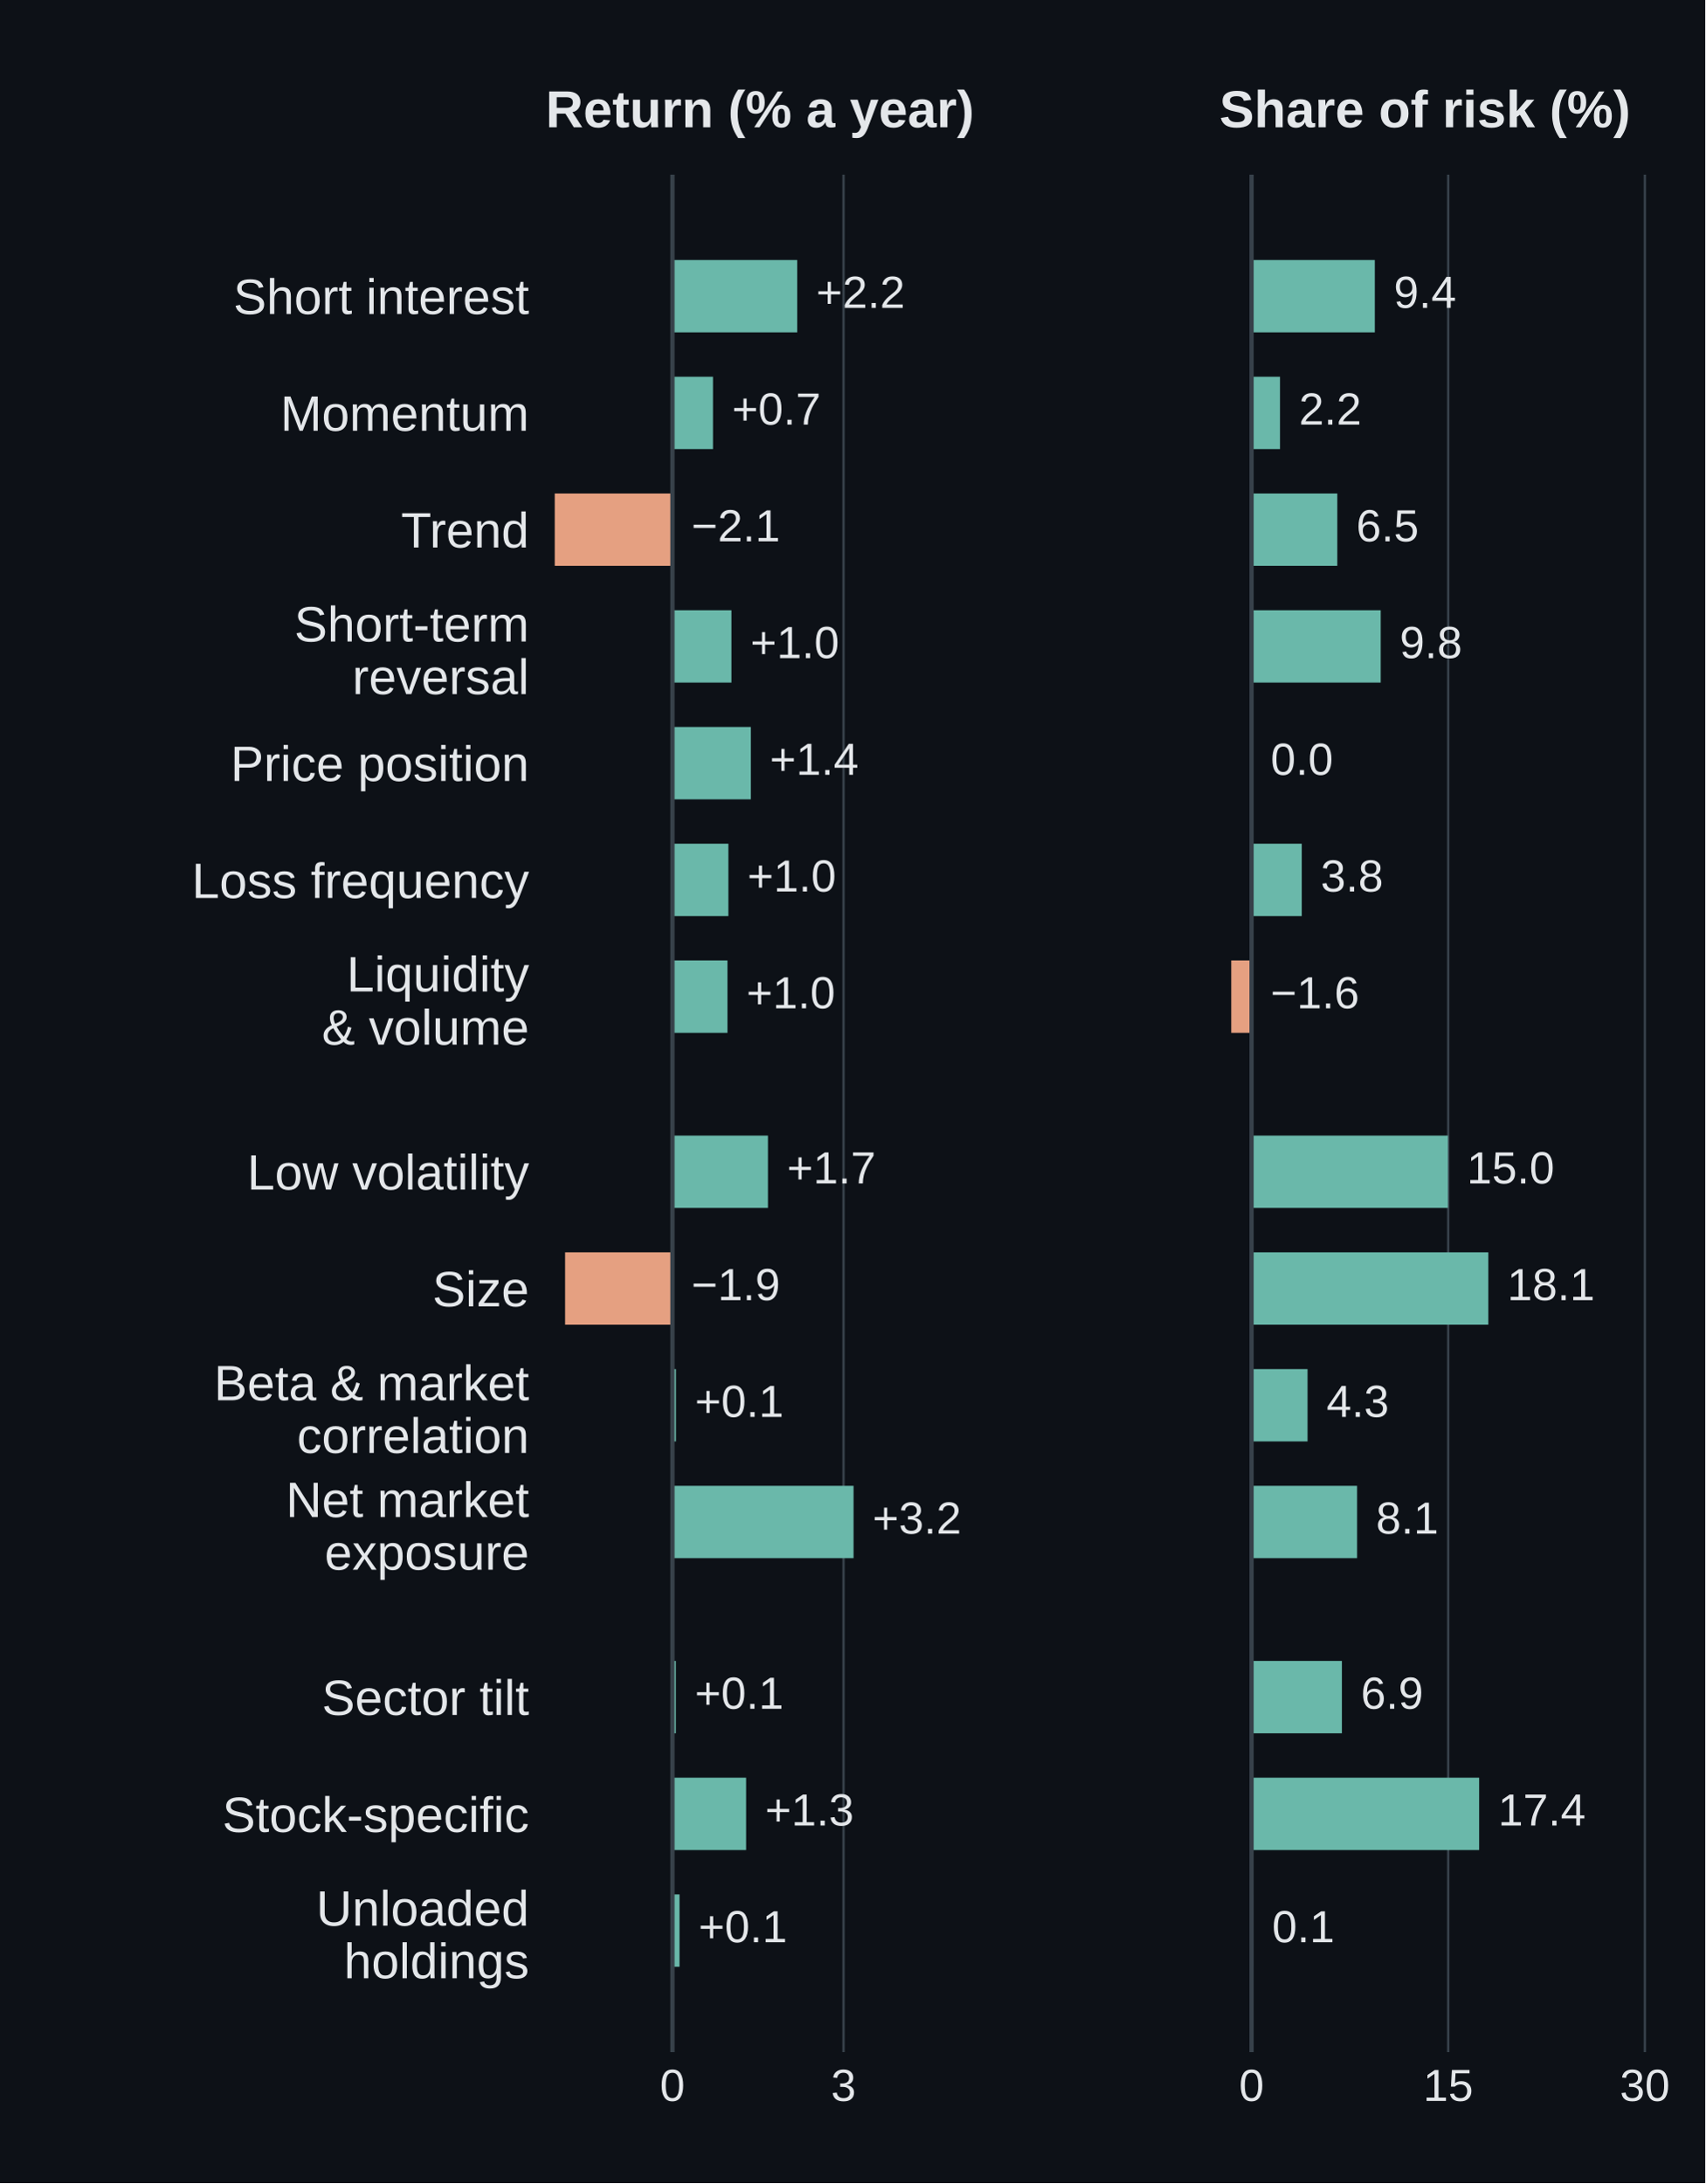
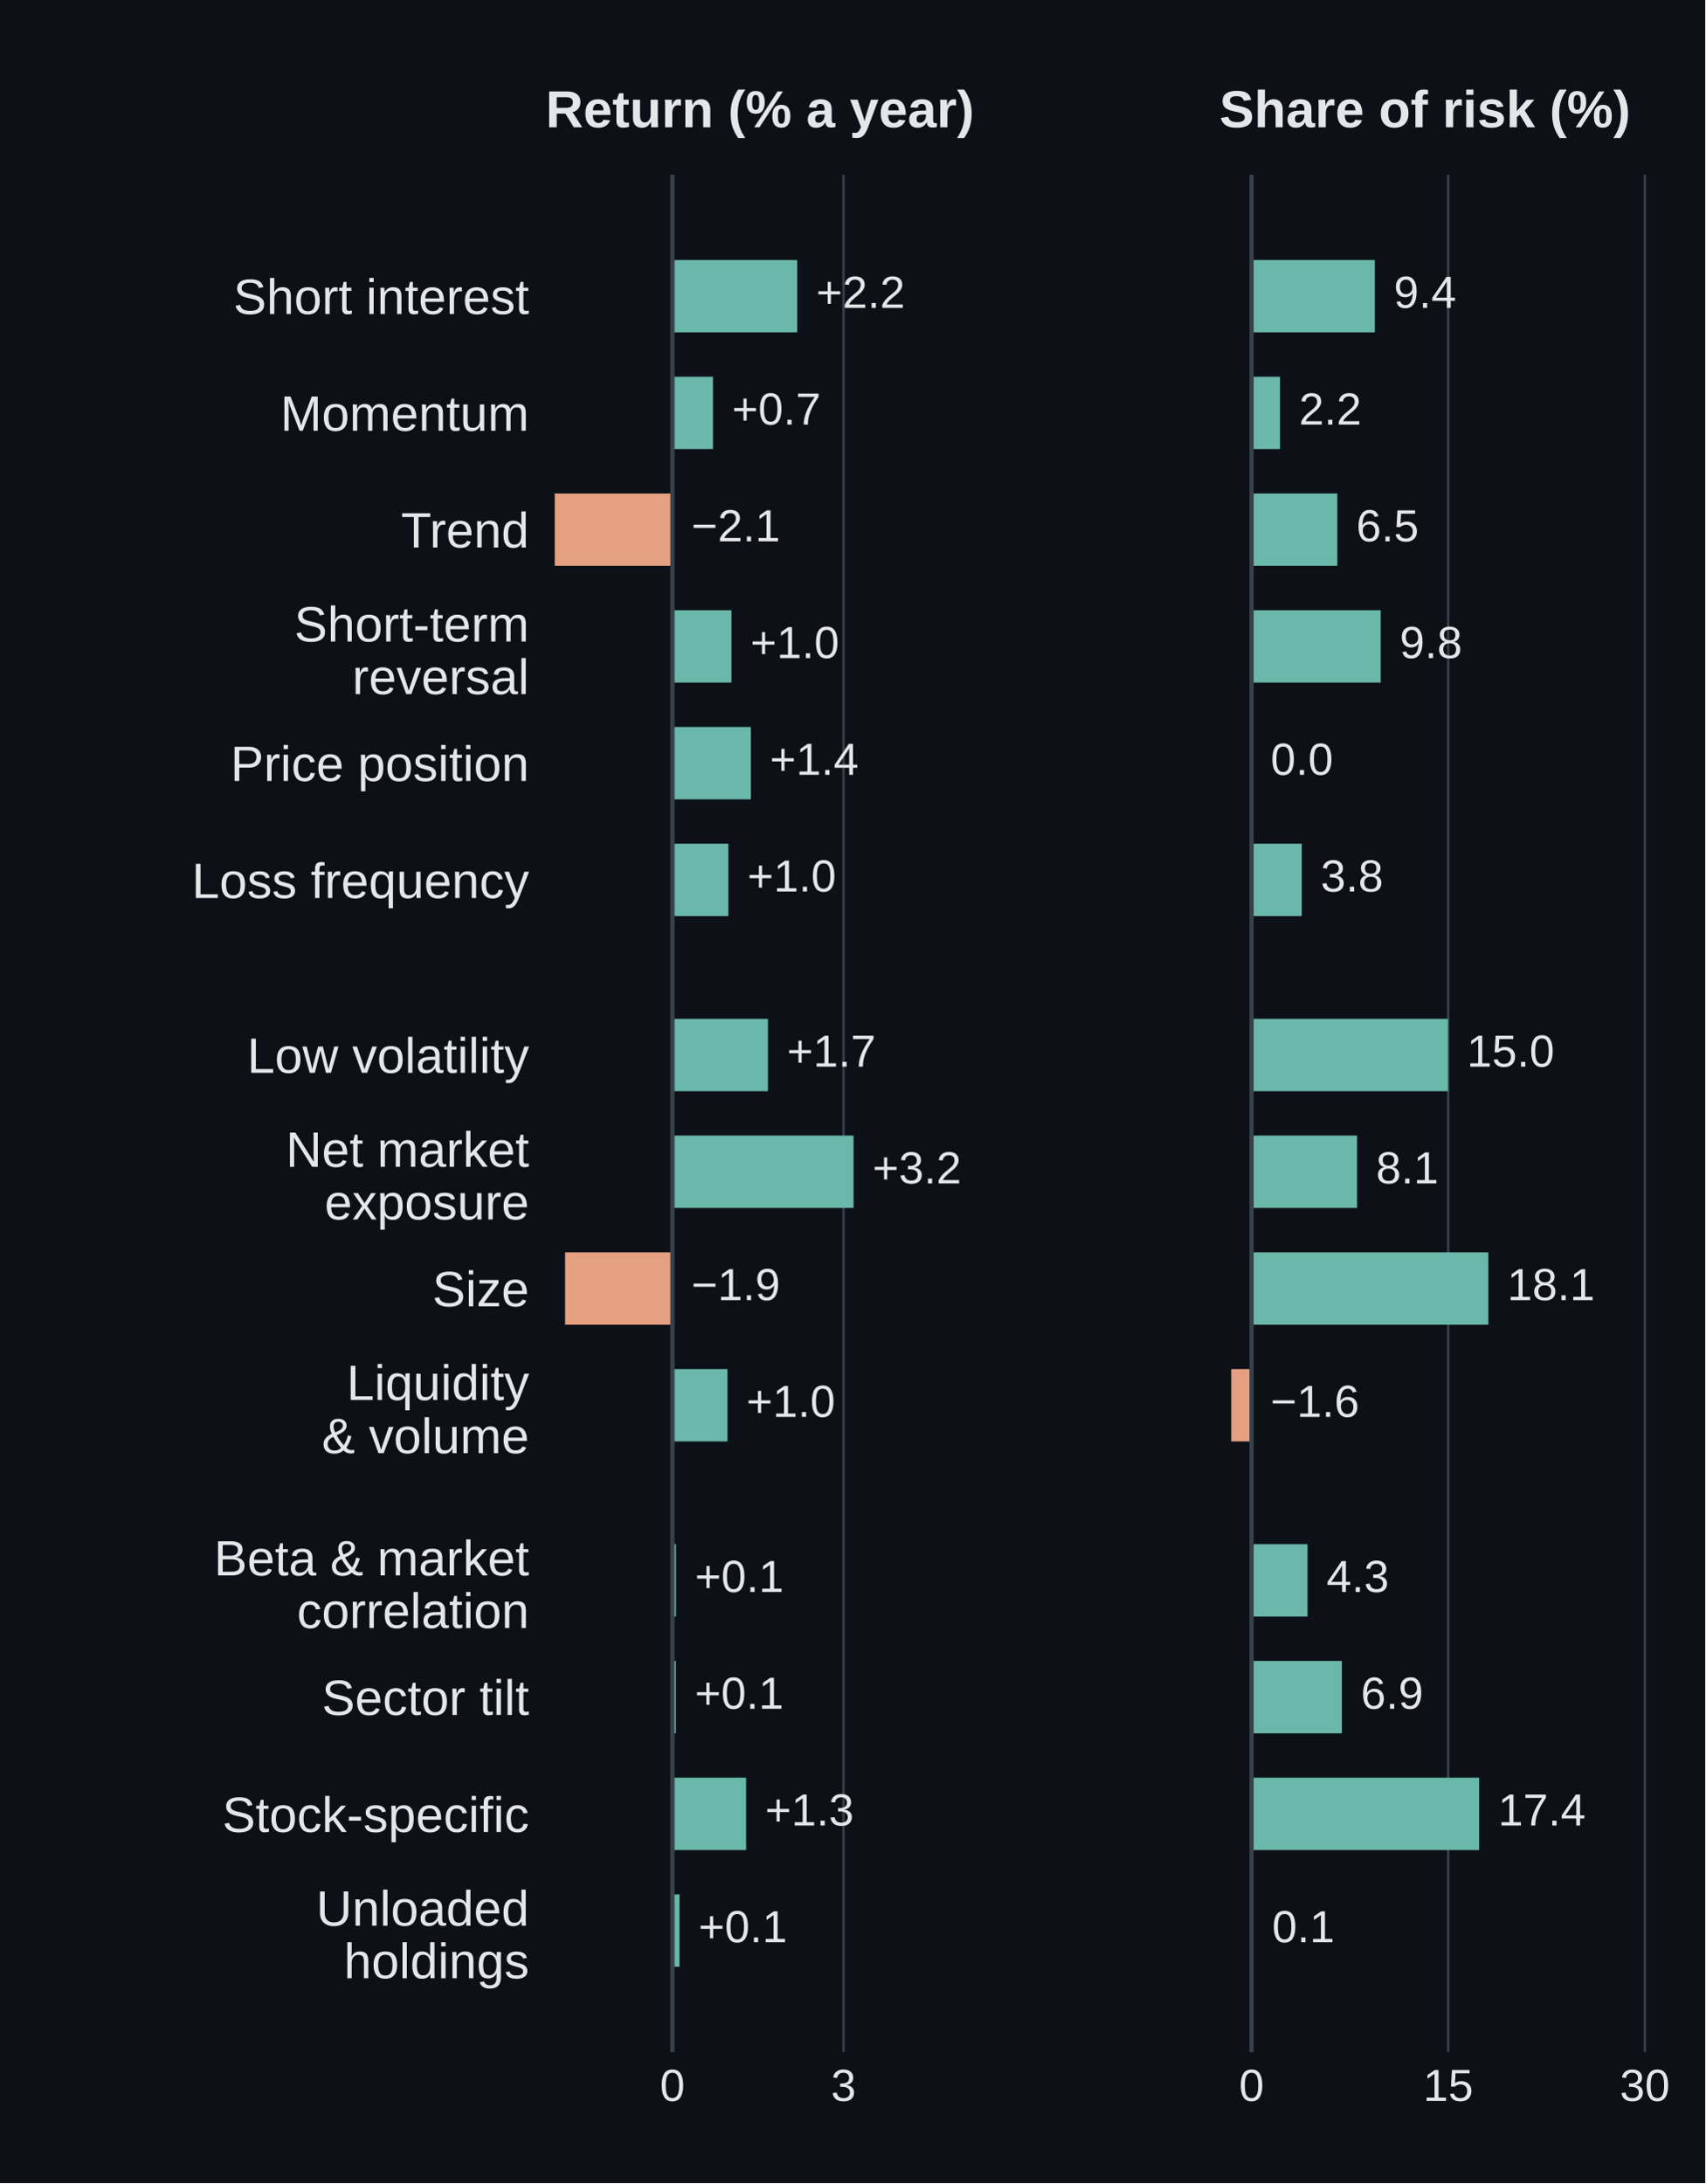
<svg xmlns="http://www.w3.org/2000/svg" width="360pt" height="460.8pt" viewBox="0 0 360 460.8" version="1.1">
  <defs>
    <style type="text/css">*{stroke-linejoin: round; stroke-linecap: butt}</style>
  </defs>
  <g id="figure_1">
    <g id="patch_1">
      <path d="M 0 460.8 L 360 460.8 L 360 0 L 0 0 z " style="fill: #0d1117" />
    </g>
    <g id="axes_1">
      <g id="patch_2">
        <path d="M 115.2 433.152 L 206.965 433.152 L 206.965 36.864 L 115.2 36.864 z " style="fill: #0d1117" />
      </g>
      <g id="matplotlib.axis_1">
        <g id="xtick_1">
          <g id="line2d_1">
            <path d="M 141.961 433.152 L 141.961 36.864 " clip-path="url(#p459f32c716)" style="fill: none; stroke: #37414a; stroke-width: 0.5; stroke-linecap: square" />
          </g>
          <g id="line2d_2" />
          <g id="text_1">
            <text style="font-size: 9.5px; font-family: 'Arial', 'DejaVu Sans', sans-serif; text-anchor: middle; fill: #e4e7ea" x="141.961" y="443.452" transform="rotate(-0 141.9613 443.4519)">0</text>
          </g>
        </g>
        <g id="xtick_2">
          <g id="line2d_3">
            <path d="M 178.08 433.152 L 178.08 36.864 " clip-path="url(#p459f32c716)" style="fill: none; stroke: #37414a; stroke-width: 0.5; stroke-linecap: square" />
          </g>
          <g id="line2d_4" />
          <g id="text_2">
            <text style="font-size: 9.5px; font-family: 'Arial', 'DejaVu Sans', sans-serif; text-anchor: middle; fill: #e4e7ea" x="178.08" y="443.452" transform="rotate(-0 178.0797 443.4519)">3</text>
          </g>
        </g>
      </g>
      <g id="matplotlib.axis_2">
        <g id="ytick_1">
          <g id="line2d_5" />
          <g id="text_3">
            <text style="font-size: 10.5px; font-family: 'Arial', 'DejaVu Sans', sans-serif; text-anchor: end; fill: #e4e7ea" x="111.7" y="66.274" transform="rotate(-0 111.7 66.27387)">Short interest</text>
          </g>
        </g>
        <g id="ytick_2">
          <g id="line2d_6" />
          <g id="text_4">
            <text style="font-size: 10.5px; font-family: 'Arial', 'DejaVu Sans', sans-serif; text-anchor: end; fill: #e4e7ea" x="111.7" y="90.916" transform="rotate(-0 111.7 90.91558)">Momentum</text>
          </g>
        </g>
        <g id="ytick_3">
          <g id="line2d_7" />
          <g id="text_5">
            <text style="font-size: 10.5px; font-family: 'Arial', 'DejaVu Sans', sans-serif; text-anchor: end; fill: #e4e7ea" x="111.7" y="115.557" transform="rotate(-0 111.7 115.5573)">Trend</text>
          </g>
        </g>
        <g id="ytick_4">
          <g id="line2d_8" />
          <g id="text_6">
            <text style="font-size: 10.5px; font-family: 'Arial', 'DejaVu Sans', sans-serif; fill: #e4e7ea" transform="translate(62.11047 135.3977)">Short-term</text>
            <text style="font-size: 10.5px; font-family: 'Arial', 'DejaVu Sans', sans-serif; fill: #e4e7ea" transform="translate(74.35773 146.5034)">reversal</text>
          </g>
        </g>
        <g id="ytick_5">
          <g id="line2d_9" />
          <g id="text_7">
            <text style="font-size: 10.5px; font-family: 'Arial', 'DejaVu Sans', sans-serif; text-anchor: end; fill: #e4e7ea" x="111.7" y="164.841" transform="rotate(-0 111.7 164.8407)">Price position</text>
          </g>
        </g>
        <g id="ytick_6">
          <g id="line2d_10" />
          <g id="text_8">
            <text style="font-size: 10.5px; font-family: 'Arial', 'DejaVu Sans', sans-serif; text-anchor: end; fill: #e4e7ea" x="111.7" y="189.546" transform="rotate(-0 111.7 189.5464)">Loss frequency</text>
          </g>
        </g>
        <g id="ytick_7">
          <g id="line2d_11" />
          <g id="text_9">
-             <text style="font-size: 10.5px; font-family: 'Arial', 'DejaVu Sans', sans-serif; fill: #e4e7ea" transform="translate(73.17812 209.2613)">Liquidity</text>
-             <text style="font-size: 10.5px; font-family: 'Arial', 'DejaVu Sans', sans-serif; fill: #e4e7ea" transform="translate(67.93305 220.4901)">&amp; volume</text>
+             <text style="font-size: 10.5px; font-family: 'Arial', 'DejaVu Sans', sans-serif; text-anchor: end; fill: #e4e7ea" x="111.7" y="226.445" transform="rotate(-0 111.7 226.445)">Low volatility</text>
          </g>
        </g>
        <g id="ytick_8">
          <g id="line2d_12" />
          <g id="text_10">
-             <text style="font-size: 10.5px; font-family: 'Arial', 'DejaVu Sans', sans-serif; text-anchor: end; fill: #e4e7ea" x="111.7" y="251.087" transform="rotate(-0 111.7 251.0867)">Low volatility</text>
+             <text style="font-size: 10.5px; font-family: 'Arial', 'DejaVu Sans', sans-serif; fill: #e4e7ea" transform="translate(60.35664 246.2854)">Net market</text>
+             <text style="font-size: 10.5px; font-family: 'Arial', 'DejaVu Sans', sans-serif; fill: #e4e7ea" transform="translate(68.50891 257.3911)">exposure</text>
          </g>
        </g>
        <g id="ytick_9">
          <g id="line2d_13" />
          <g id="text_11">
            <text style="font-size: 10.5px; font-family: 'Arial', 'DejaVu Sans', sans-serif; text-anchor: end; fill: #e4e7ea" x="111.7" y="275.728" transform="rotate(-0 111.7 275.7284)">Size</text>
          </g>
        </g>
        <g id="ytick_10">
          <g id="line2d_14" />
          <g id="text_12">
-             <text style="font-size: 10.5px; font-family: 'Arial', 'DejaVu Sans', sans-serif; fill: #e4e7ea" transform="translate(45.17594 295.5688)">Beta &amp; market</text>
-             <text style="font-size: 10.5px; font-family: 'Arial', 'DejaVu Sans', sans-serif; fill: #e4e7ea" transform="translate(62.67977 306.6746)">correlation</text>
+             <text style="font-size: 10.5px; font-family: 'Arial', 'DejaVu Sans', sans-serif; fill: #e4e7ea" transform="translate(73.17812 295.5073)">Liquidity</text>
+             <text style="font-size: 10.5px; font-family: 'Arial', 'DejaVu Sans', sans-serif; fill: #e4e7ea" transform="translate(67.93305 306.7361)">&amp; volume</text>
          </g>
        </g>
        <g id="ytick_11">
          <g id="line2d_15" />
          <g id="text_13">
-             <text style="font-size: 10.5px; font-family: 'Arial', 'DejaVu Sans', sans-serif; fill: #e4e7ea" transform="translate(60.35664 320.2106)">Net market</text>
-             <text style="font-size: 10.5px; font-family: 'Arial', 'DejaVu Sans', sans-serif; fill: #e4e7ea" transform="translate(68.50891 331.3163)">exposure</text>
+             <text style="font-size: 10.5px; font-family: 'Arial', 'DejaVu Sans', sans-serif; fill: #e4e7ea" transform="translate(45.17594 332.5314)">Beta &amp; market</text>
+             <text style="font-size: 10.5px; font-family: 'Arial', 'DejaVu Sans', sans-serif; fill: #e4e7ea" transform="translate(62.67977 343.6371)">correlation</text>
          </g>
        </g>
        <g id="ytick_12">
          <g id="line2d_16" />
          <g id="text_14">
            <text style="font-size: 10.5px; font-family: 'Arial', 'DejaVu Sans', sans-serif; text-anchor: end; fill: #e4e7ea" x="111.7" y="361.974" transform="rotate(-0 111.7 361.9744)">Sector tilt</text>
          </g>
        </g>
        <g id="ytick_13">
          <g id="line2d_17" />
          <g id="text_15">
            <text style="font-size: 10.5px; font-family: 'Arial', 'DejaVu Sans', sans-serif; text-anchor: end; fill: #e4e7ea" x="111.7" y="386.68" transform="rotate(-0 111.7 386.6801)">Stock-specific</text>
          </g>
        </g>
        <g id="ytick_14">
          <g id="line2d_18" />
          <g id="text_16">
            <text style="font-size: 10.5px; font-family: 'Arial', 'DejaVu Sans', sans-serif; fill: #e4e7ea" transform="translate(66.75016 406.4565)">Unloaded</text>
            <text style="font-size: 10.5px; font-family: 'Arial', 'DejaVu Sans', sans-serif; fill: #e4e7ea" transform="translate(72.58914 417.5623)">holdings</text>
          </g>
        </g>
      </g>
      <g id="patch_3">
        <path d="M 141.961 54.877 L 168.304 54.877 L 168.304 70.155 L 141.961 70.155 z " clip-path="url(#p459f32c716)" style="fill: #6ab8aa" />
      </g>
      <g id="patch_4">
        <path d="M 141.961 79.519 L 150.521 79.519 L 150.521 94.797 L 141.961 94.797 z " clip-path="url(#p459f32c716)" style="fill: #6ab8aa" />
      </g>
      <g id="patch_5">
        <path d="M 141.961 104.161 L 117.112 104.161 L 117.112 119.438 L 141.961 119.438 z " clip-path="url(#p459f32c716)" style="fill: #e5a081" />
      </g>
      <g id="patch_6">
        <path d="M 141.961 128.802 L 154.422 128.802 L 154.422 144.08 L 141.961 144.08 z " clip-path="url(#p459f32c716)" style="fill: #6ab8aa" />
      </g>
      <g id="patch_7">
        <path d="M 141.961 153.444 L 158.516 153.444 L 158.516 168.722 L 141.961 168.722 z " clip-path="url(#p459f32c716)" style="fill: #6ab8aa" />
      </g>
      <g id="patch_8">
        <path d="M 141.961 178.086 L 153.772 178.086 L 153.772 193.364 L 141.961 193.364 z " clip-path="url(#p459f32c716)" style="fill: #6ab8aa" />
      </g>
      <g id="patch_9">
-         <path d="M 141.961 202.727 L 153.579 202.727 L 153.579 218.005 L 141.961 218.005 z " clip-path="url(#p459f32c716)" style="fill: #6ab8aa" />
+         <path d="M 141.961 215.048 L 162.127 215.048 L 162.127 230.326 L 141.961 230.326 z " clip-path="url(#p459f32c716)" style="fill: #6ab8aa" />
      </g>
      <g id="patch_10">
-         <path d="M 141.961 239.69 L 162.127 239.69 L 162.127 254.968 L 141.961 254.968 z " clip-path="url(#p459f32c716)" style="fill: #6ab8aa" />
+         <path d="M 141.961 239.69 L 180.199 239.69 L 180.199 254.968 L 141.961 254.968 z " clip-path="url(#p459f32c716)" style="fill: #6ab8aa" />
      </g>
      <g id="patch_11">
        <path d="M 141.961 264.332 L 119.303 264.332 L 119.303 279.609 L 141.961 279.609 z " clip-path="url(#p459f32c716)" style="fill: #e5a081" />
      </g>
      <g id="patch_12">
-         <path d="M 141.961 288.973 L 142.708 288.973 L 142.708 304.251 L 141.961 304.251 z " clip-path="url(#p459f32c716)" style="fill: #6ab8aa" />
+         <path d="M 141.961 288.973 L 153.579 288.973 L 153.579 304.251 L 141.961 304.251 z " clip-path="url(#p459f32c716)" style="fill: #6ab8aa" />
      </g>
      <g id="patch_13">
-         <path d="M 141.961 313.615 L 180.199 313.615 L 180.199 328.893 L 141.961 328.893 z " clip-path="url(#p459f32c716)" style="fill: #6ab8aa" />
+         <path d="M 141.961 325.936 L 142.708 325.936 L 142.708 341.214 L 141.961 341.214 z " clip-path="url(#p459f32c716)" style="fill: #6ab8aa" />
      </g>
      <g id="patch_14">
        <path d="M 141.961 350.578 L 142.684 350.578 L 142.684 365.855 L 141.961 365.855 z " clip-path="url(#p459f32c716)" style="fill: #6ab8aa" />
      </g>
      <g id="patch_15">
        <path d="M 141.961 375.219 L 157.516 375.219 L 157.516 390.497 L 141.961 390.497 z " clip-path="url(#p459f32c716)" style="fill: #6ab8aa" />
      </g>
      <g id="patch_16">
        <path d="M 141.961 399.861 L 143.454 399.861 L 143.454 415.139 L 141.961 415.139 z " clip-path="url(#p459f32c716)" style="fill: #6ab8aa" />
      </g>
      <g id="line2d_19">
        <path d="M 141.961 433.152 L 141.961 36.864 " clip-path="url(#p459f32c716)" style="fill: none; stroke: #37414a; stroke-width: 0.9; stroke-linecap: square" />
      </g>
      <g id="text_17">
        <text style="font-size: 9.5px; font-family: 'Arial', 'DejaVu Sans', sans-serif; text-anchor: start; fill: #e4e7ea" x="172.304" y="64.972" transform="rotate(-0 172.3036 64.97192)">+2.2</text>
      </g>
      <g id="text_18">
        <text style="font-size: 9.5px; font-family: 'Arial', 'DejaVu Sans', sans-serif; text-anchor: start; fill: #e4e7ea" x="154.521" y="89.614" transform="rotate(-0 154.5213 89.61363)">+0.7</text>
      </g>
      <g id="text_19">
        <text style="font-size: 9.5px; font-family: 'Arial', 'DejaVu Sans', sans-serif; text-anchor: start; fill: #e4e7ea" x="145.961" y="114.255" transform="rotate(-0 145.9613 114.2553)">−2.1</text>
      </g>
      <g id="text_20">
        <text style="font-size: 9.5px; font-family: 'Arial', 'DejaVu Sans', sans-serif; text-anchor: start; fill: #e4e7ea" x="158.422" y="138.897" transform="rotate(-0 158.4221 138.8971)">+1.0</text>
      </g>
      <g id="text_21">
        <text style="font-size: 9.5px; font-family: 'Arial', 'DejaVu Sans', sans-serif; text-anchor: start; fill: #e4e7ea" x="162.516" y="163.539" transform="rotate(-0 162.5155 163.5388)">+1.4</text>
      </g>
      <g id="text_22">
        <text style="font-size: 9.5px; font-family: 'Arial', 'DejaVu Sans', sans-serif; text-anchor: start; fill: #e4e7ea" x="157.772" y="188.18" transform="rotate(-0 157.772 188.1805)">+1.0</text>
      </g>
      <g id="text_23">
-         <text style="font-size: 9.5px; font-family: 'Arial', 'DejaVu Sans', sans-serif; text-anchor: start; fill: #e4e7ea" x="157.579" y="212.822" transform="rotate(-0 157.5794 212.8222)">+1.0</text>
+         <text style="font-size: 9.5px; font-family: 'Arial', 'DejaVu Sans', sans-serif; text-anchor: start; fill: #e4e7ea" x="166.127" y="225.143" transform="rotate(-0 166.1274 225.143)">+1.7</text>
      </g>
      <g id="text_24">
-         <text style="font-size: 9.5px; font-family: 'Arial', 'DejaVu Sans', sans-serif; text-anchor: start; fill: #e4e7ea" x="166.127" y="249.785" transform="rotate(-0 166.1274 249.7848)">+1.7</text>
+         <text style="font-size: 9.5px; font-family: 'Arial', 'DejaVu Sans', sans-serif; text-anchor: start; fill: #e4e7ea" x="184.199" y="249.785" transform="rotate(-0 184.1986 249.7848)">+3.2</text>
      </g>
      <g id="text_25">
        <text style="font-size: 9.5px; font-family: 'Arial', 'DejaVu Sans', sans-serif; text-anchor: start; fill: #e4e7ea" x="145.961" y="274.426" transform="rotate(-0 145.9613 274.4265)">−1.9</text>
      </g>
      <g id="text_26">
-         <text style="font-size: 9.5px; font-family: 'Arial', 'DejaVu Sans', sans-serif; text-anchor: start; fill: #e4e7ea" x="146.708" y="299.068" transform="rotate(-0 146.7077 299.0682)">+0.1</text>
+         <text style="font-size: 9.5px; font-family: 'Arial', 'DejaVu Sans', sans-serif; text-anchor: start; fill: #e4e7ea" x="157.579" y="299.068" transform="rotate(-0 157.5794 299.0682)">+1.0</text>
      </g>
      <g id="text_27">
-         <text style="font-size: 9.5px; font-family: 'Arial', 'DejaVu Sans', sans-serif; text-anchor: start; fill: #e4e7ea" x="184.199" y="323.71" transform="rotate(-0 184.1986 323.7099)">+3.2</text>
+         <text style="font-size: 9.5px; font-family: 'Arial', 'DejaVu Sans', sans-serif; text-anchor: start; fill: #e4e7ea" x="146.708" y="336.031" transform="rotate(-0 146.7077 336.0307)">+0.1</text>
      </g>
      <g id="text_28">
        <text style="font-size: 9.5px; font-family: 'Arial', 'DejaVu Sans', sans-serif; text-anchor: start; fill: #e4e7ea" x="146.684" y="360.672" transform="rotate(-0 146.6837 360.6725)">+0.1</text>
      </g>
      <g id="text_29">
        <text style="font-size: 9.5px; font-family: 'Arial', 'DejaVu Sans', sans-serif; text-anchor: start; fill: #e4e7ea" x="161.516" y="385.314" transform="rotate(-0 161.5163 385.3142)">+1.3</text>
      </g>
      <g id="text_30">
        <text style="font-size: 9.5px; font-family: 'Arial', 'DejaVu Sans', sans-serif; text-anchor: start; fill: #e4e7ea" x="147.454" y="409.956" transform="rotate(-0 147.4542 409.9559)">+0.1</text>
      </g>
      <g id="text_31">
        <text style="font-weight: 600; font-size: 11px; font-family: 'Arial', 'DejaVu Sans', sans-serif; text-anchor: start; fill: #e4e7ea" x="115.2" y="26.864" transform="rotate(-0 115.2 26.864)">Return (% a year)</text>
      </g>
    </g>
    <g id="axes_2">
      <g id="patch_17">
        <path d="M 257.435 433.152 L 349.2 433.152 L 349.2 36.864 L 257.435 36.864 z " style="fill: #0d1117" />
      </g>
      <g id="matplotlib.axis_3">
        <g id="xtick_3">
          <g id="line2d_20">
            <path d="M 264.225 433.152 L 264.225 36.864 " clip-path="url(#p2e0dddd1ca)" style="fill: none; stroke: #37414a; stroke-width: 0.5; stroke-linecap: square" />
          </g>
          <g id="line2d_21" />
          <g id="text_32">
            <text style="font-size: 9.5px; font-family: 'Arial', 'DejaVu Sans', sans-serif; text-anchor: middle; fill: #e4e7ea" x="264.225" y="443.452" transform="rotate(-0 264.2246 443.4519)">0</text>
          </g>
        </g>
        <g id="xtick_4">
          <g id="line2d_22">
            <path d="M 305.741 433.152 L 305.741 36.864 " clip-path="url(#p2e0dddd1ca)" style="fill: none; stroke: #37414a; stroke-width: 0.5; stroke-linecap: square" />
          </g>
          <g id="line2d_23" />
          <g id="text_33">
            <text style="font-size: 9.5px; font-family: 'Arial', 'DejaVu Sans', sans-serif; text-anchor: middle; fill: #e4e7ea" x="305.741" y="443.452" transform="rotate(-0 305.7408 443.4519)">15</text>
          </g>
        </g>
        <g id="xtick_5">
          <g id="line2d_24">
            <path d="M 347.257 433.152 L 347.257 36.864 " clip-path="url(#p2e0dddd1ca)" style="fill: none; stroke: #37414a; stroke-width: 0.5; stroke-linecap: square" />
          </g>
          <g id="line2d_25" />
          <g id="text_34">
            <text style="font-size: 9.5px; font-family: 'Arial', 'DejaVu Sans', sans-serif; text-anchor: middle; fill: #e4e7ea" x="347.257" y="443.452" transform="rotate(-0 347.257 443.4519)">30</text>
          </g>
        </g>
      </g>
      <g id="matplotlib.axis_4">
        <g id="ytick_15">
          <g id="line2d_26" />
        </g>
        <g id="ytick_16">
          <g id="line2d_27" />
        </g>
        <g id="ytick_17">
          <g id="line2d_28" />
        </g>
        <g id="ytick_18">
          <g id="line2d_29" />
        </g>
        <g id="ytick_19">
          <g id="line2d_30" />
        </g>
        <g id="ytick_20">
          <g id="line2d_31" />
        </g>
        <g id="ytick_21">
          <g id="line2d_32" />
        </g>
        <g id="ytick_22">
          <g id="line2d_33" />
        </g>
        <g id="ytick_23">
          <g id="line2d_34" />
        </g>
        <g id="ytick_24">
          <g id="line2d_35" />
        </g>
        <g id="ytick_25">
          <g id="line2d_36" />
        </g>
        <g id="ytick_26">
          <g id="line2d_37" />
        </g>
        <g id="ytick_27">
          <g id="line2d_38" />
        </g>
        <g id="ytick_28">
          <g id="line2d_39" />
        </g>
      </g>
      <g id="patch_18">
        <path d="M 264.225 54.877 L 290.241 54.877 L 290.241 70.155 L 264.225 70.155 z " clip-path="url(#p2e0dddd1ca)" style="fill: #6ab8aa" />
      </g>
      <g id="patch_19">
        <path d="M 264.225 79.519 L 270.231 79.519 L 270.231 94.797 L 264.225 94.797 z " clip-path="url(#p2e0dddd1ca)" style="fill: #6ab8aa" />
      </g>
      <g id="patch_20">
        <path d="M 264.225 104.161 L 282.326 104.161 L 282.326 119.438 L 264.225 119.438 z " clip-path="url(#p2e0dddd1ca)" style="fill: #6ab8aa" />
      </g>
      <g id="patch_21">
        <path d="M 264.225 128.802 L 291.487 128.802 L 291.487 144.08 L 264.225 144.08 z " clip-path="url(#p2e0dddd1ca)" style="fill: #6ab8aa" />
      </g>
      <g id="patch_22">
        <path d="M 264.225 153.444 L 264.252 153.444 L 264.252 168.722 L 264.225 168.722 z " clip-path="url(#p2e0dddd1ca)" style="fill: #6ab8aa" />
      </g>
      <g id="patch_23">
        <path d="M 264.225 178.086 L 274.825 178.086 L 274.825 193.364 L 264.225 193.364 z " clip-path="url(#p2e0dddd1ca)" style="fill: #6ab8aa" />
      </g>
      <g id="patch_24">
-         <path d="M 264.225 202.727 L 259.935 202.727 L 259.935 218.005 L 264.225 218.005 z " clip-path="url(#p2e0dddd1ca)" style="fill: #e5a081" />
+         <path d="M 264.225 215.048 L 305.685 215.048 L 305.685 230.326 L 264.225 230.326 z " clip-path="url(#p2e0dddd1ca)" style="fill: #6ab8aa" />
      </g>
      <g id="patch_25">
-         <path d="M 264.225 239.69 L 305.685 239.69 L 305.685 254.968 L 264.225 254.968 z " clip-path="url(#p2e0dddd1ca)" style="fill: #6ab8aa" />
+         <path d="M 264.225 239.69 L 286.505 239.69 L 286.505 254.968 L 264.225 254.968 z " clip-path="url(#p2e0dddd1ca)" style="fill: #6ab8aa" />
      </g>
      <g id="patch_26">
        <path d="M 264.225 264.332 L 314.21 264.332 L 314.21 279.609 L 264.225 279.609 z " clip-path="url(#p2e0dddd1ca)" style="fill: #6ab8aa" />
      </g>
      <g id="patch_27">
-         <path d="M 264.225 288.973 L 276.043 288.973 L 276.043 304.251 L 264.225 304.251 z " clip-path="url(#p2e0dddd1ca)" style="fill: #6ab8aa" />
+         <path d="M 264.225 288.973 L 259.935 288.973 L 259.935 304.251 L 264.225 304.251 z " clip-path="url(#p2e0dddd1ca)" style="fill: #e5a081" />
      </g>
      <g id="patch_28">
-         <path d="M 264.225 313.615 L 286.505 313.615 L 286.505 328.893 L 264.225 328.893 z " clip-path="url(#p2e0dddd1ca)" style="fill: #6ab8aa" />
+         <path d="M 264.225 325.936 L 276.043 325.936 L 276.043 341.214 L 264.225 341.214 z " clip-path="url(#p2e0dddd1ca)" style="fill: #6ab8aa" />
      </g>
      <g id="patch_29">
        <path d="M 264.225 350.578 L 283.294 350.578 L 283.294 365.855 L 264.225 365.855 z " clip-path="url(#p2e0dddd1ca)" style="fill: #6ab8aa" />
      </g>
      <g id="patch_30">
        <path d="M 264.225 375.219 L 312.273 375.219 L 312.273 390.497 L 264.225 390.497 z " clip-path="url(#p2e0dddd1ca)" style="fill: #6ab8aa" />
      </g>
      <g id="patch_31">
        <path d="M 264.225 399.861 L 264.557 399.861 L 264.557 415.139 L 264.225 415.139 z " clip-path="url(#p2e0dddd1ca)" style="fill: #6ab8aa" />
      </g>
      <g id="line2d_40">
        <path d="M 264.225 433.152 L 264.225 36.864 " clip-path="url(#p2e0dddd1ca)" style="fill: none; stroke: #37414a; stroke-width: 0.9; stroke-linecap: square" />
      </g>
      <g id="text_35">
        <text style="font-size: 9.5px; font-family: 'Arial', 'DejaVu Sans', sans-serif; text-anchor: start; fill: #e4e7ea" x="294.241" y="64.972" transform="rotate(-0 294.2414 64.97192)">9.4</text>
      </g>
      <g id="text_36">
        <text style="font-size: 9.5px; font-family: 'Arial', 'DejaVu Sans', sans-serif; text-anchor: start; fill: #e4e7ea" x="274.231" y="89.614" transform="rotate(-0 274.2306 89.61363)">2.2</text>
      </g>
      <g id="text_37">
        <text style="font-size: 9.5px; font-family: 'Arial', 'DejaVu Sans', sans-serif; text-anchor: start; fill: #e4e7ea" x="286.326" y="114.255" transform="rotate(-0 286.3257 114.2553)">6.5</text>
      </g>
      <g id="text_38">
        <text style="font-size: 9.5px; font-family: 'Arial', 'DejaVu Sans', sans-serif; text-anchor: start; fill: #e4e7ea" x="295.487" y="138.897" transform="rotate(-0 295.4869 138.8971)">9.8</text>
      </g>
      <g id="text_39">
        <text style="font-size: 9.5px; font-family: 'Arial', 'DejaVu Sans', sans-serif; text-anchor: start; fill: #e4e7ea" x="268.252" y="163.539" transform="rotate(-0 268.2523 163.5388)">0.0</text>
      </g>
      <g id="text_40">
        <text style="font-size: 9.5px; font-family: 'Arial', 'DejaVu Sans', sans-serif; text-anchor: start; fill: #e4e7ea" x="278.825" y="188.18" transform="rotate(-0 278.8251 188.1805)">3.8</text>
      </g>
      <g id="text_41">
-         <text style="font-size: 9.5px; font-family: 'Arial', 'DejaVu Sans', sans-serif; text-anchor: start; fill: #e4e7ea" x="268.225" y="212.822" transform="rotate(-0 268.2246 212.8222)">−1.6</text>
+         <text style="font-size: 9.5px; font-family: 'Arial', 'DejaVu Sans', sans-serif; text-anchor: start; fill: #e4e7ea" x="309.685" y="225.143" transform="rotate(-0 309.6855 225.143)">15.0</text>
      </g>
      <g id="text_42">
-         <text style="font-size: 9.5px; font-family: 'Arial', 'DejaVu Sans', sans-serif; text-anchor: start; fill: #e4e7ea" x="309.685" y="249.785" transform="rotate(-0 309.6855 249.7848)">15.0</text>
+         <text style="font-size: 9.5px; font-family: 'Arial', 'DejaVu Sans', sans-serif; text-anchor: start; fill: #e4e7ea" x="290.505" y="249.785" transform="rotate(-0 290.505 249.7848)">8.1</text>
      </g>
      <g id="text_43">
        <text style="font-size: 9.5px; font-family: 'Arial', 'DejaVu Sans', sans-serif; text-anchor: start; fill: #e4e7ea" x="318.21" y="274.426" transform="rotate(-0 318.2101 274.4265)">18.1</text>
      </g>
      <g id="text_44">
-         <text style="font-size: 9.5px; font-family: 'Arial', 'DejaVu Sans', sans-serif; text-anchor: start; fill: #e4e7ea" x="280.043" y="299.068" transform="rotate(-0 280.0429 299.0682)">4.3</text>
+         <text style="font-size: 9.5px; font-family: 'Arial', 'DejaVu Sans', sans-serif; text-anchor: start; fill: #e4e7ea" x="268.225" y="299.068" transform="rotate(-0 268.2246 299.0682)">−1.6</text>
      </g>
      <g id="text_45">
-         <text style="font-size: 9.5px; font-family: 'Arial', 'DejaVu Sans', sans-serif; text-anchor: start; fill: #e4e7ea" x="290.505" y="323.71" transform="rotate(-0 290.505 323.7099)">8.1</text>
+         <text style="font-size: 9.5px; font-family: 'Arial', 'DejaVu Sans', sans-serif; text-anchor: start; fill: #e4e7ea" x="280.043" y="336.031" transform="rotate(-0 280.0429 336.0307)">4.3</text>
      </g>
      <g id="text_46">
        <text style="font-size: 9.5px; font-family: 'Arial', 'DejaVu Sans', sans-serif; text-anchor: start; fill: #e4e7ea" x="287.294" y="360.672" transform="rotate(-0 287.2944 360.6725)">6.9</text>
      </g>
      <g id="text_47">
        <text style="font-size: 9.5px; font-family: 'Arial', 'DejaVu Sans', sans-serif; text-anchor: start; fill: #e4e7ea" x="316.273" y="385.314" transform="rotate(-0 316.2727 385.3142)">17.4</text>
      </g>
      <g id="text_48">
        <text style="font-size: 9.5px; font-family: 'Arial', 'DejaVu Sans', sans-serif; text-anchor: start; fill: #e4e7ea" x="268.557" y="409.956" transform="rotate(-0 268.5567 409.9559)">0.1</text>
      </g>
      <g id="text_49">
        <text style="font-weight: 600; font-size: 11px; font-family: 'Arial', 'DejaVu Sans', sans-serif; text-anchor: start; fill: #e4e7ea" x="257.435" y="26.864" transform="rotate(-0 257.4353 26.864)">Share of risk (%)</text>
      </g>
    </g>
  </g>
  <defs>
    <clipPath id="p459f32c716">
      <rect x="115.2" y="36.864" width="91.765" height="396.288" />
    </clipPath>
    <clipPath id="p2e0dddd1ca">
      <rect x="257.435" y="36.864" width="91.765" height="396.288" />
    </clipPath>
  </defs>
</svg>
